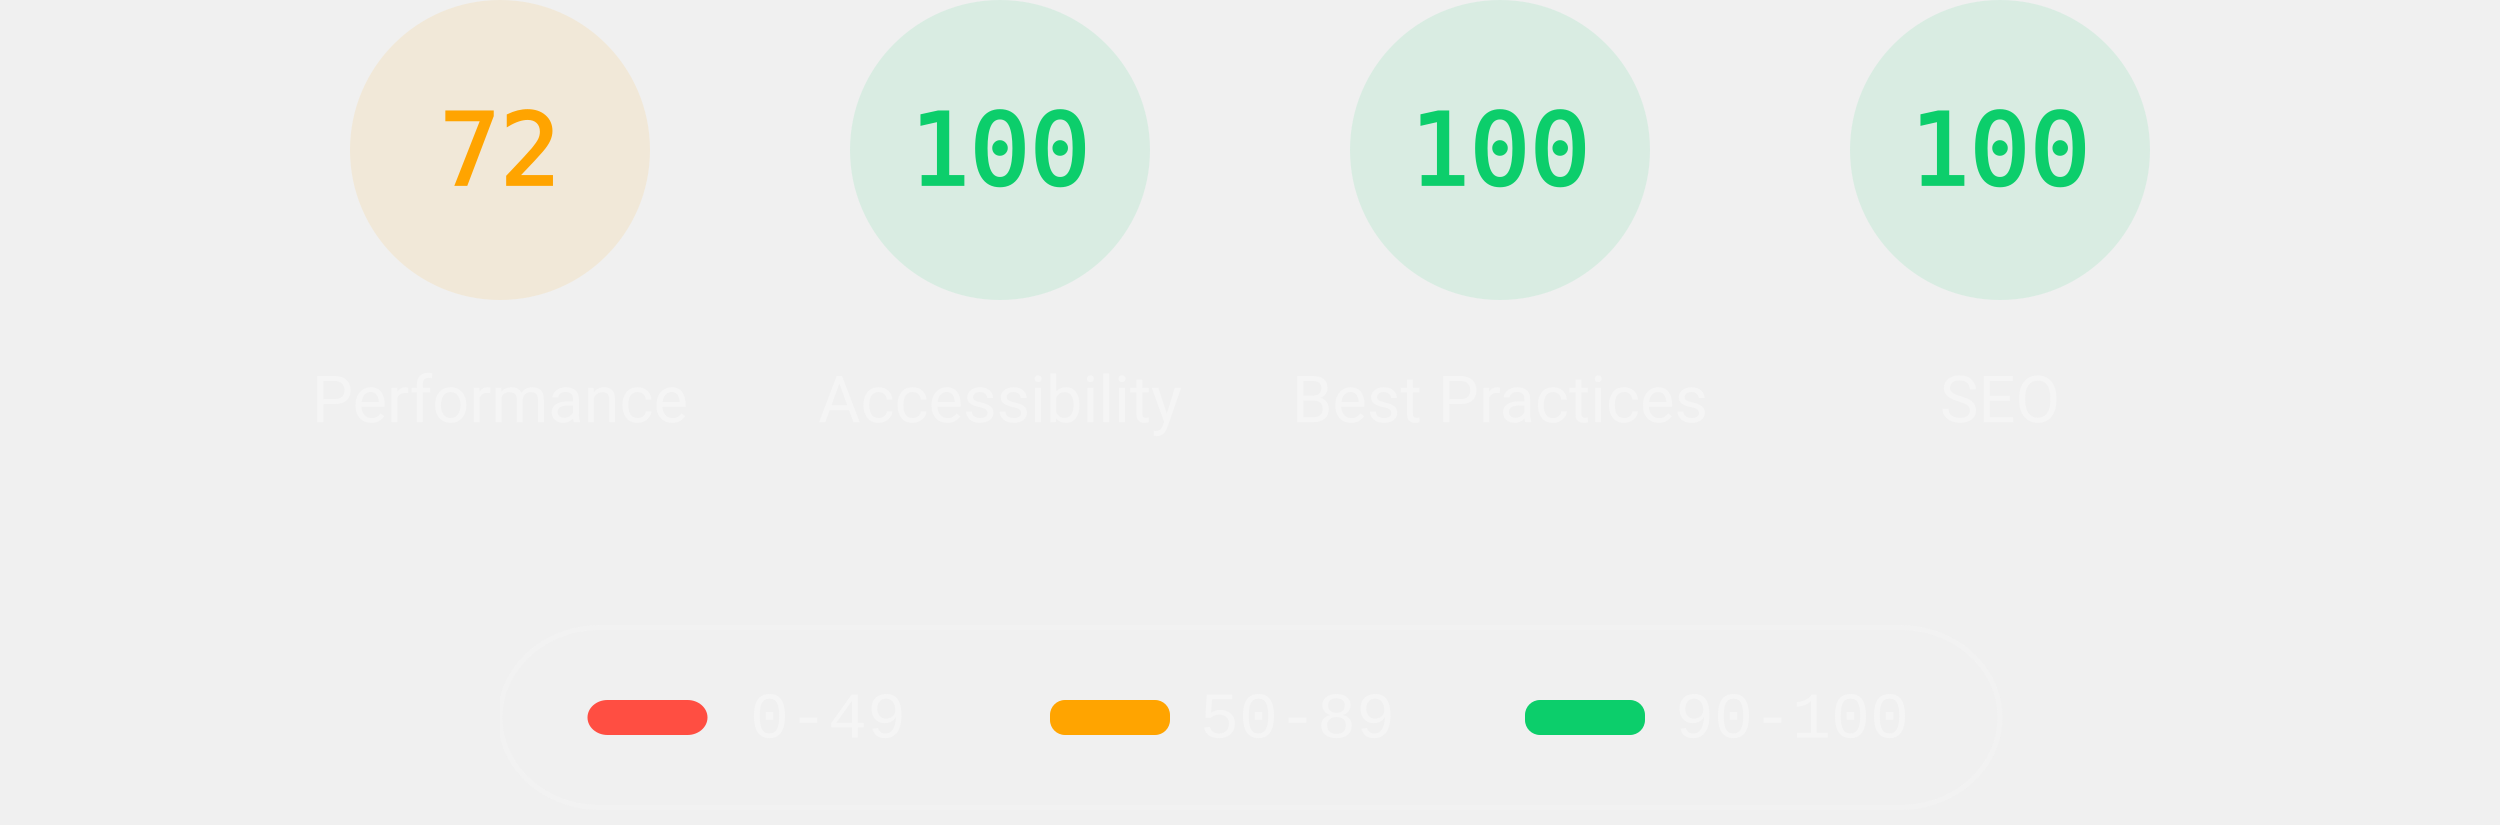
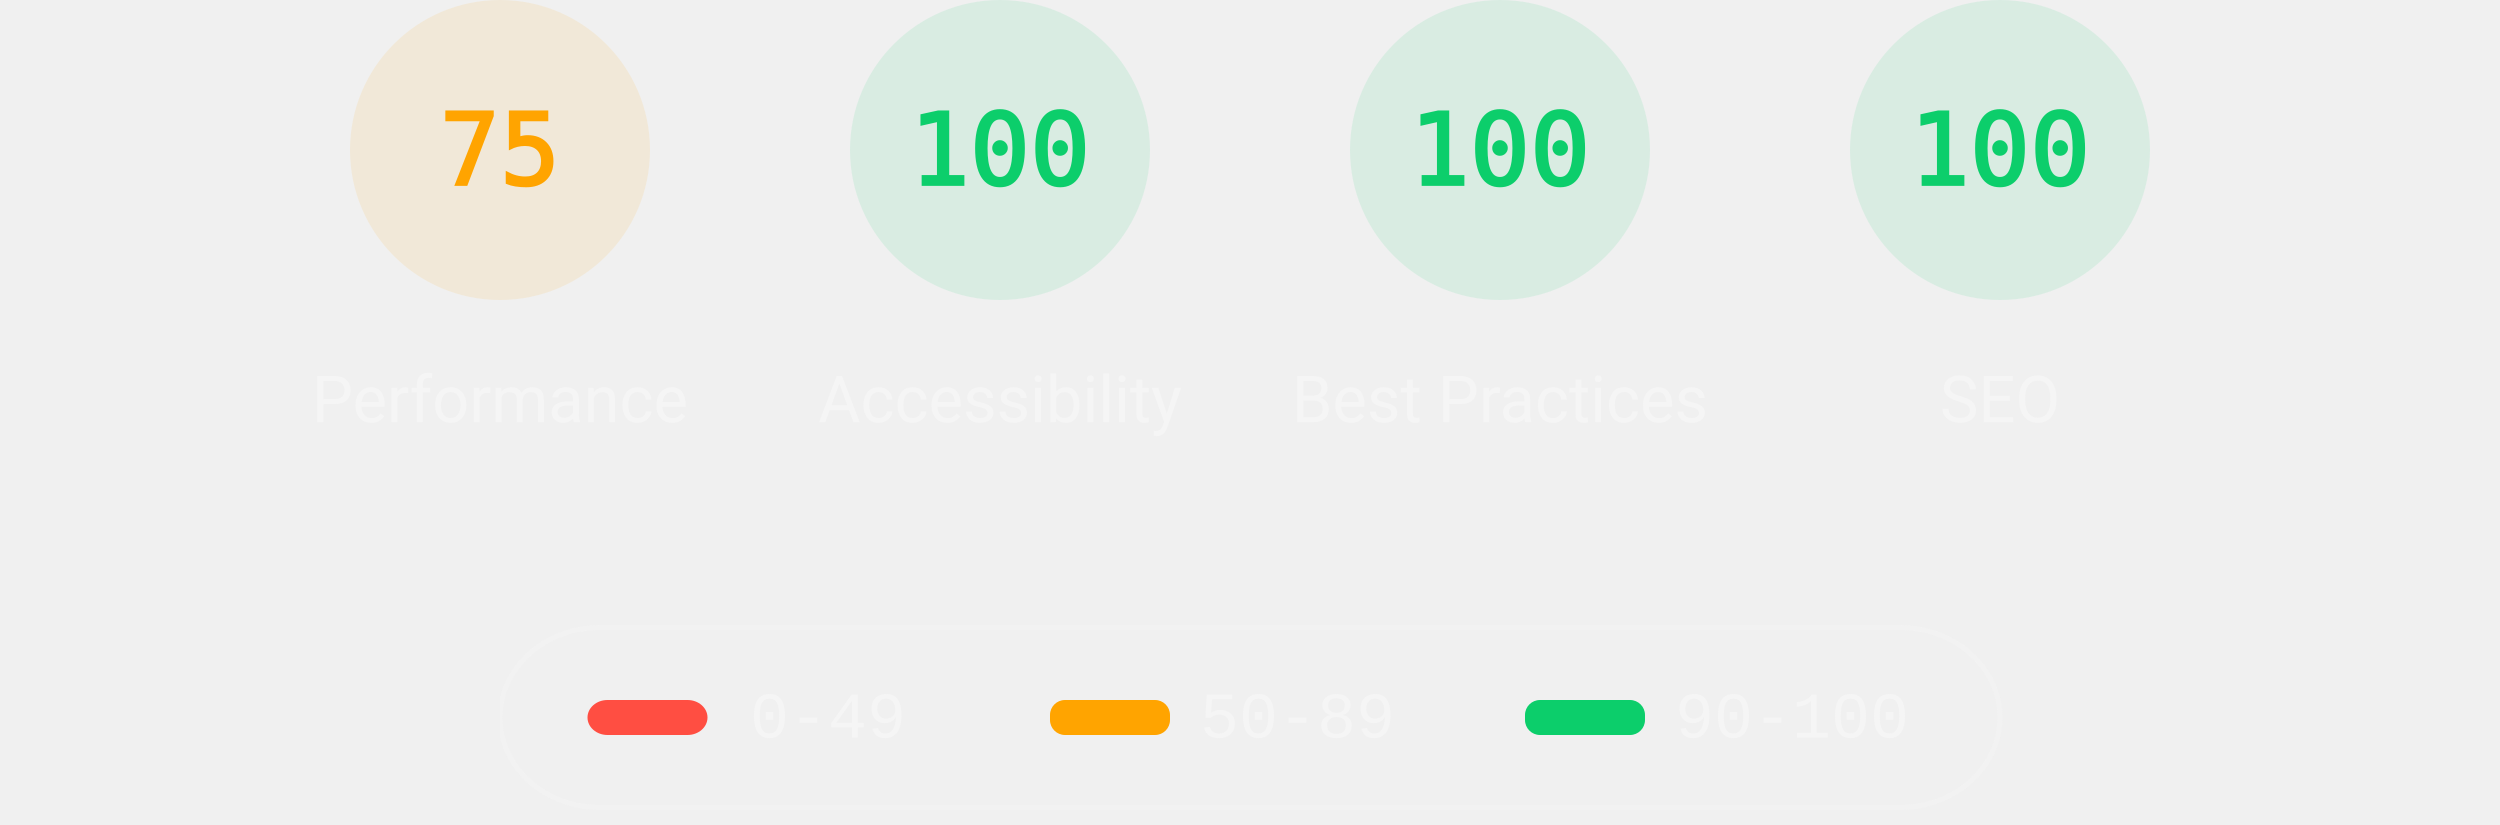
<svg xmlns="http://www.w3.org/2000/svg" class="theme--dark" fill="none" width="1000" height="330">
  <style>
			.gauge-base {
				opacity: 0.1
			}

			.gauge-arc {
				fill: none;
				animation-delay: 250ms;
				stroke-linecap: round;
				transform: rotate(-90deg);
				transform-origin: 100px 60px;
				animation: load-gauge 1s ease forwards
			}

			.guage-text {
				font-size: 40px;
				font-family: monospace;
				text-align: center
			}

			.guage-red {
				color: #ff4e42;
				fill: #ff4e42;
				stroke: #ff4e42
			}
			.guage-orange {
				color: #ffa400;
				fill: #ffa400;
				stroke: #ffa400
			}
			.guage-green {
				color: #0cce6b;
				fill: #0cce6b;
				stroke: #0cce6b
			}
			.theme--agnostic .guage-undefined {
				color: #5c5c5c;
				fill: #5c5c5c;
				stroke: #5c5c5c
			}
			.theme--light .guage-undefined {
				color: #1e1e1e;
				fill: #1e1e1e;
				stroke: #1e1e1e
			}
			.theme--dark .guage-undefined {
				color: #f5f5f5;
				fill: #f5f5f5;
				stroke: #f5f5f5
			}

			.guage-title {
				stroke: none;
				font-size: 26px;
				line-height: 26px;
				font-family: Roboto, Halvetica, Arial, sans-serif
			}
			.metric.guage-title {
				font-family: 'Courier New', Courier, monospace
			}
			.theme--agnostic .guage-title {
				color: #737373;
				fill: #737373
			}
			.theme--light .guage-title {
				color: #212121;
				fill: #212121
			}
			.theme--dark .guage-title {
				color: #f5f5f5;
				fill: #f5f5f5
			}

			@keyframes load-gauge {
				from {
					stroke-dasharray: 0 352.858
				}
			}
			.lh-gauge--pwa__disc {
				fill: #e0e0e0
			}
			.lh-gauge--pwa__logo {
				position: relative;
				fill: #b0b0b0
			}
			.lh-gauge--pwa__invisible {
				display: none
			}
			.lh-gauge--pwa__visible {
				display: inline
			}
			.guage-invisible {
				display: none
			}
			.lh-gauge--pwa__logo--primary-color {
				fill: #304ffe
			}
			.theme--agnostic .lh-gauge--pwa__logo--secondary-color {
				fill: #787878
			}
			.theme--light .lh-gauge--pwa__logo--secondary-color {
				fill: #3d3d3d
			}
			.theme--dark .lh-gauge--pwa__logo--secondary-color {
				fill: #d8b6b6
			}
			.theme--light #svg_2 {
				stroke: #00000022
			}
			.theme--agnostic #svg_2 {
				stroke: #616161
			}
			.theme--light #svg_2 {
				stroke: #00000022
			}
			.theme--dark #svg_2 {
				stroke: #f5f5f566
			}
		</style>
  <svg class="guage-div guage-perf guage-orange" viewBox="0 0 200 200" width="200" height="200" x="100" y="0">
    <circle class="gauge-base" r="56" cx="100" cy="60" stroke-width="8" />
-     <circle class="gauge-arc guage-arc-1" r="56" cx="100" cy="60" stroke-width="8" style="stroke-dasharray: 253.338, 351.858;" />
-     <text class="guage-text" x="100px" y="60px" alignment-baseline="central" dominant-baseline="central" text-anchor="middle">72</text>
+     <circle class="gauge-arc guage-arc-1" r="56" cx="100" cy="60" stroke-width="8" style="stroke-dasharray: 263.893, 351.858;" />
+     <text class="guage-text" x="100px" y="60px" alignment-baseline="central" dominant-baseline="central" text-anchor="middle">75</text>
    <text class="guage-title" x="100px" y="160px" alignment-baseline="central" dominant-baseline="central" text-anchor="middle">Performance</text>
  </svg>
  <svg class="guage-div guage-acc guage-green" viewBox="0 0 200 200" width="200" height="200" x="300" y="0">
    <circle class="gauge-base" r="56" cx="100" cy="60" stroke-width="8" />
    <circle class="gauge-arc guage-arc-2" r="56" cx="100" cy="60" stroke-width="8" style="stroke-dasharray: 351.858, 351.858;" />
    <text class="guage-text" x="100px" y="60px" alignment-baseline="central" dominant-baseline="central" text-anchor="middle">100</text>
    <text class="guage-title" x="100px" y="160px" alignment-baseline="central" dominant-baseline="central" text-anchor="middle">Accessibility</text>
  </svg>
  <svg class="guage-div guage-best guage-green" viewBox="0 0 200 200" width="200" height="200" x="500" y="0">
    <circle class="gauge-base" r="56" cx="100" cy="60" stroke-width="8" />
    <circle class="gauge-arc guage-arc-3" r="56" cx="100" cy="60" stroke-width="8" style="stroke-dasharray: 351.858, 351.858;" />
    <text class="guage-text" x="100px" y="60px" alignment-baseline="central" dominant-baseline="central" text-anchor="middle">100</text>
    <text class="guage-title" x="100px" y="160px" alignment-baseline="central" dominant-baseline="central" text-anchor="middle">Best Practices</text>
  </svg>
  <svg class="guage-div guage-seo guage-green" viewBox="0 0 200 200" width="200" height="200" x="700" y="0">
    <circle class="gauge-base" r="56" cx="100" cy="60" stroke-width="8" />
    <circle class="gauge-arc guage-arc-4" r="56" cx="100" cy="60" stroke-width="8" style="stroke-dasharray: 351.858, 351.858;" />
    <text class="guage-text" x="100px" y="60px" alignment-baseline="central" dominant-baseline="central" text-anchor="middle">100</text>
    <text class="guage-title" x="100px" y="160px" alignment-baseline="central" dominant-baseline="central" text-anchor="middle">SEO</text>
  </svg>
  <svg class="guage-div guage-pwa guage-invisible" viewBox="0 0 200 200" width="200" height="200" x="900" y="0">
    <svg viewBox="0 0 60 60" width="112" height="112" x="44" y="4">
      <defs>
        <linearGradient id="lh-gauge--pwa__check-circle__gradient-0" x1="50%" y1="0%" x2="50%" y2="100%">
          <stop stop-color="#00C852" offset="0%" />
          <stop stop-color="#009688" offset="100%" />
        </linearGradient>
        <linearGradient id="lh-gauge--pwa__installable__shadow-gradient-0" x1="76.056%" x2="24.111%" y1="82.995%" y2="24.735%">
          <stop stop-color="#A5D6A7" offset="0%" />
          <stop stop-color="#80CBC4" offset="100%" />
        </linearGradient>
        <linearGradient id="lh-gauge--pwa__fast-reliable__shadow-gradient-0" x1="76.056%" y1="82.995%" x2="25.678%" y2="26.493%">
          <stop stop-color="#64B5F6" offset="0%" />
          <stop stop-color="#2979FF" offset="100%" />
        </linearGradient>
        <g id="lh-gauge--pwa__fast-reliable-badge-0">
          <circle fill="#FFFFFF" cx="10" cy="10" r="10" />
          <path fill="#304FFE" d="M10 3.58l5.25 2.34v3.5c0 3.23-2.24 6.26-5.25 7-3.01-.74-5.25-3.77-5.25-7v-3.5L10 3.58zm-.47 10.74l2.76-4.83.03-.07c.04-.08 0-.24-.22-.24h-1.64l.47-3.26h-.47l-2.7 4.77c-.02.01.05-.1-.04.05-.09.16-.1.31.18.31h1.63l-.47 3.27h.47z" />
        </g>
        <g id="lh-gauge--pwa__installable-badge-0">
          <circle fill="#FFFFFF" cx="10" cy="10" r="10" />
          <path fill="#009688" d="M10 4.167A5.835 5.835 0 0 0 4.167 10 5.835 5.835 0 0 0 10 15.833 5.835 5.835 0 0 0 15.833 10 5.835 5.835 0 0 0 10 4.167zm2.917 6.416h-2.334v2.334H9.417v-2.334H7.083V9.417h2.334V7.083h1.166v2.334h2.334v1.166z" />
        </g>
      </defs>
      <g stroke="none" fill-rule="nonzero">
        <circle class="lh-gauge--pwa__disc" cx="30" cy="30" r="30" />
        <g class="lh-gauge--pwa__logo">
          <path d="M35.66 19.39l.7-1.75h2L37.4 15 38.6 12l3.4 9h-2.51l-.58-1.61z" />
          <path d="M33.52 21l3.65-9h-2.42l-2.5 5.82L30.5 12h-1.86l-1.9 5.82-1.35-2.65-1.21 3.72L25.4 21h2.38l1.72-5.2 1.64 5.2z" />
          <path fill-rule="nonzero" d="M20.3 17.91h1.48c.45 0 .85-.05 1.2-.15l.39-1.18 1.07-3.3a2.64 2.64 0 0 0-.28-.37c-.55-.6-1.36-.91-2.42-.91H18v9h2.3V17.9zm1.96-3.84c.22.22.33.5.33.87 0 .36-.1.65-.29.87-.2.23-.59.35-1.15.35h-.86v-2.41h.87c.52 0 .89.1 1.1.32z" />
        </g>
        <rect class="lh-gauge--pwa__component lh-gauge--pwa__na-line lh-gauge--pwa__invisible" fill="#FFFFFF" x="20" y="32" width="20" height="4" rx="2" />
        <g class="lh-gauge--pwa__component lh-gauge--pwa__fast-reliable-badge lh-gauge--pwa__invisible" transform="translate(20, 29)">
          <path fill="url(#lh-gauge--pwa__fast-reliable__shadow-gradient-0)" d="M33.63 19.49A30 30 0 0 1 16.2 30.36L3 17.14 17.14 3l16.49 16.49z" />
          <use href="#lh-gauge--pwa__fast-reliable-badge-0" />
        </g>
        <g class="lh-gauge--pwa__component lh-gauge--pwa__installable-badge lh-gauge--pwa__invisible" transform="translate(20, 29)">
          <path fill="url(#lh-gauge--pwa__installable__shadow-gradient-0)" d="M33.629 19.487c-4.272 5.453-10.391 9.39-17.415 10.869L3 17.142 17.142 3 33.63 19.487z" />
          <use href="#lh-gauge--pwa__installable-badge-0" />
        </g>
        <g class="lh-gauge--pwa__component lh-gauge--pwa__fast-reliable-installable-badges lh-gauge--pwa__invisible">
          <g transform="translate(8, 29)">
            <path fill="url(#lh-gauge--pwa__fast-reliable__shadow-gradient-0)" d="M16.321 30.463L3 17.143 17.142 3l22.365 22.365A29.864 29.864 0 0 1 22 31c-1.942 0-3.84-.184-5.679-.537z" />
            <use href="#lh-gauge--pwa__fast-reliable-badge-0" />
          </g>
          <g transform="translate(32, 29)">
            <path fill="url(#lh-gauge--pwa__installable__shadow-gradient-0)" d="M25.982 11.84a30.107 30.107 0 0 1-13.08 15.203L3 17.143 17.142 3l8.84 8.84z" />
            <use href="#lh-gauge--pwa__installable-badge-0" />
          </g>
        </g>
        <g class="lh-gauge--pwa__component lh-gauge--pwa__check-circle lh-gauge--pwa__invisible" transform="translate(18, 28)">
          <circle fill="#FFFFFF" cx="12" cy="12" r="12" />
          <path fill="url(#lh-gauge--pwa__check-circle__gradient-0)" d="M12 2a10 10 0 1 0 0 20 10 10 0 0 0 0-20zm-2 15l-5-5 1.41-1.41L10 14.17l7.59-7.59L19 8l-9 9z" />
        </g>
      </g>
    </svg>
    <text class="guage-title" y="160px" alignment-baseline="central" dominant-baseline="central" text-anchor="middle">
      <tspan x="100px" dy="-6px">Progressive</tspan>
      <tspan x="100px" dy="30px">Web App</tspan>
    </text>
  </svg>
  <svg width="604" height="76" x="200" y="250">
    <g>
      <rect fill="none" id="canvas_background" height="80" width="604" y="-1" x="-1" />
      <g display="none" overflow="visible" y="0" x="0" height="100%" width="100%" id="canvasGrid">
        <rect fill="url(#gridpattern)" stroke-width="0" y="0" x="0" height="100%" width="100%" />
      </g>
    </g>
    <g>
      <rect fill-opacity="0" stroke-width="2" rx="40" id="svg_2" height="72" width="600" y="1" x="0" fill="#000000" />
      <rect stroke="#000" rx="8" id="svg_3" height="14" width="48" y="30" x="35" stroke-opacity="null" stroke-width="0" fill="#ff4e42" />
      <rect stroke="#000" rx="6" id="svg_4" height="14" width="48" y="30" x="220" stroke-opacity="null" stroke-width="0" fill="#ffa400" />
      <rect stroke="#000" rx="6" id="svg_5" height="14" width="48" y="30" x="410" stroke-opacity="null" stroke-width="0" fill="#0cce6b" />
      <text class="metric guage-title" xml:space="preserve" text-anchor="start" font-size="26" id="svg_6" y="45" x="100" stroke-opacity="null" stroke-width="0" stroke="#000">0-49</text>
      <text class="metric guage-title" xml:space="preserve" text-anchor="start" font-size="26" id="svg_7" y="45" x="280" stroke-opacity="null" stroke-width="0" stroke="#000">50-89</text>
      <text class="metric guage-title" xml:space="preserve" text-anchor="start" font-size="26" id="svg_8" y="45" x="470" stroke-opacity="null" stroke-width="0" stroke="#000">90-100</text>
    </g>
  </svg>
</svg>
